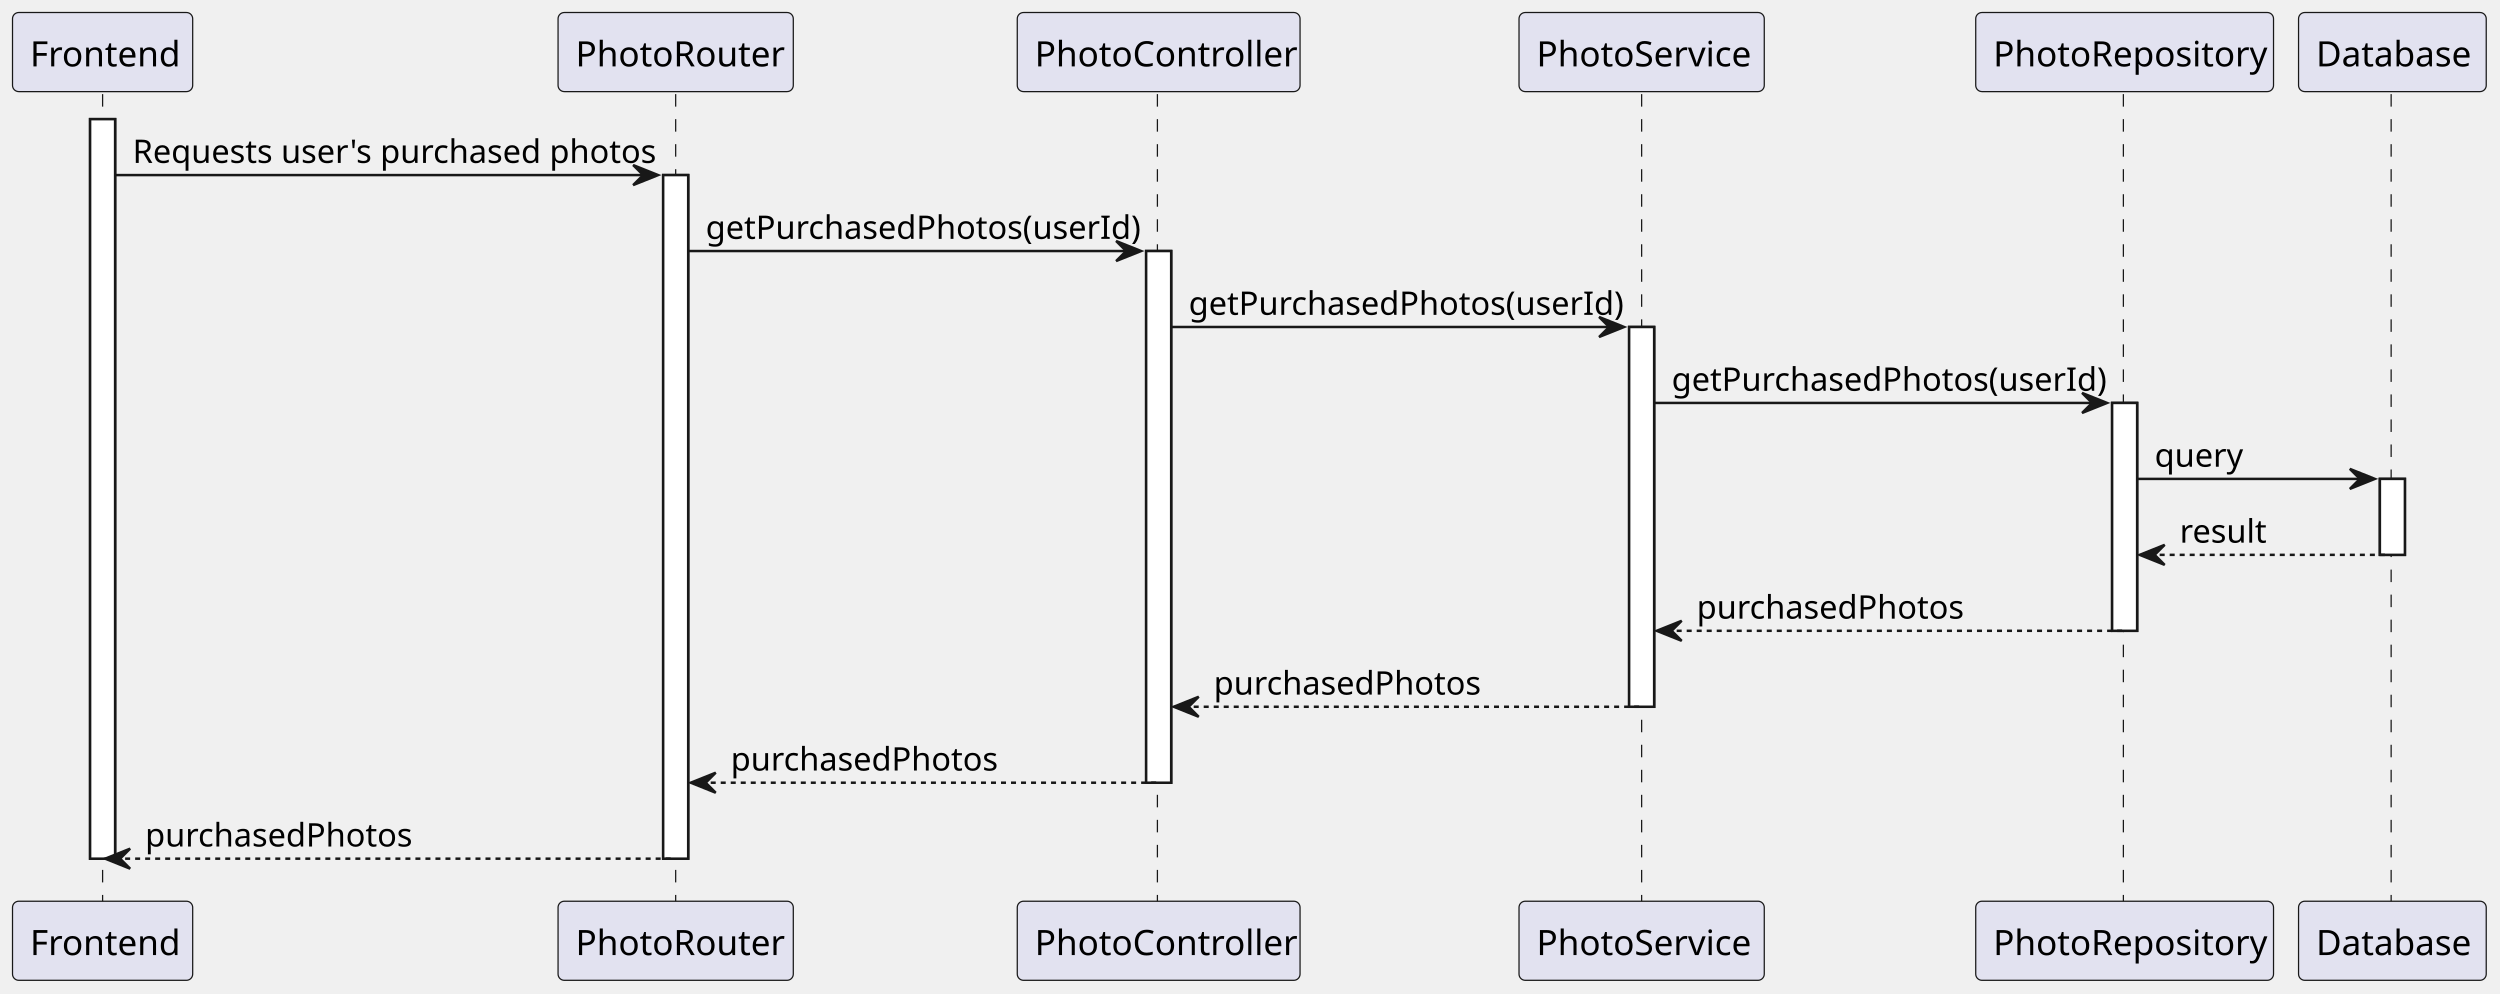
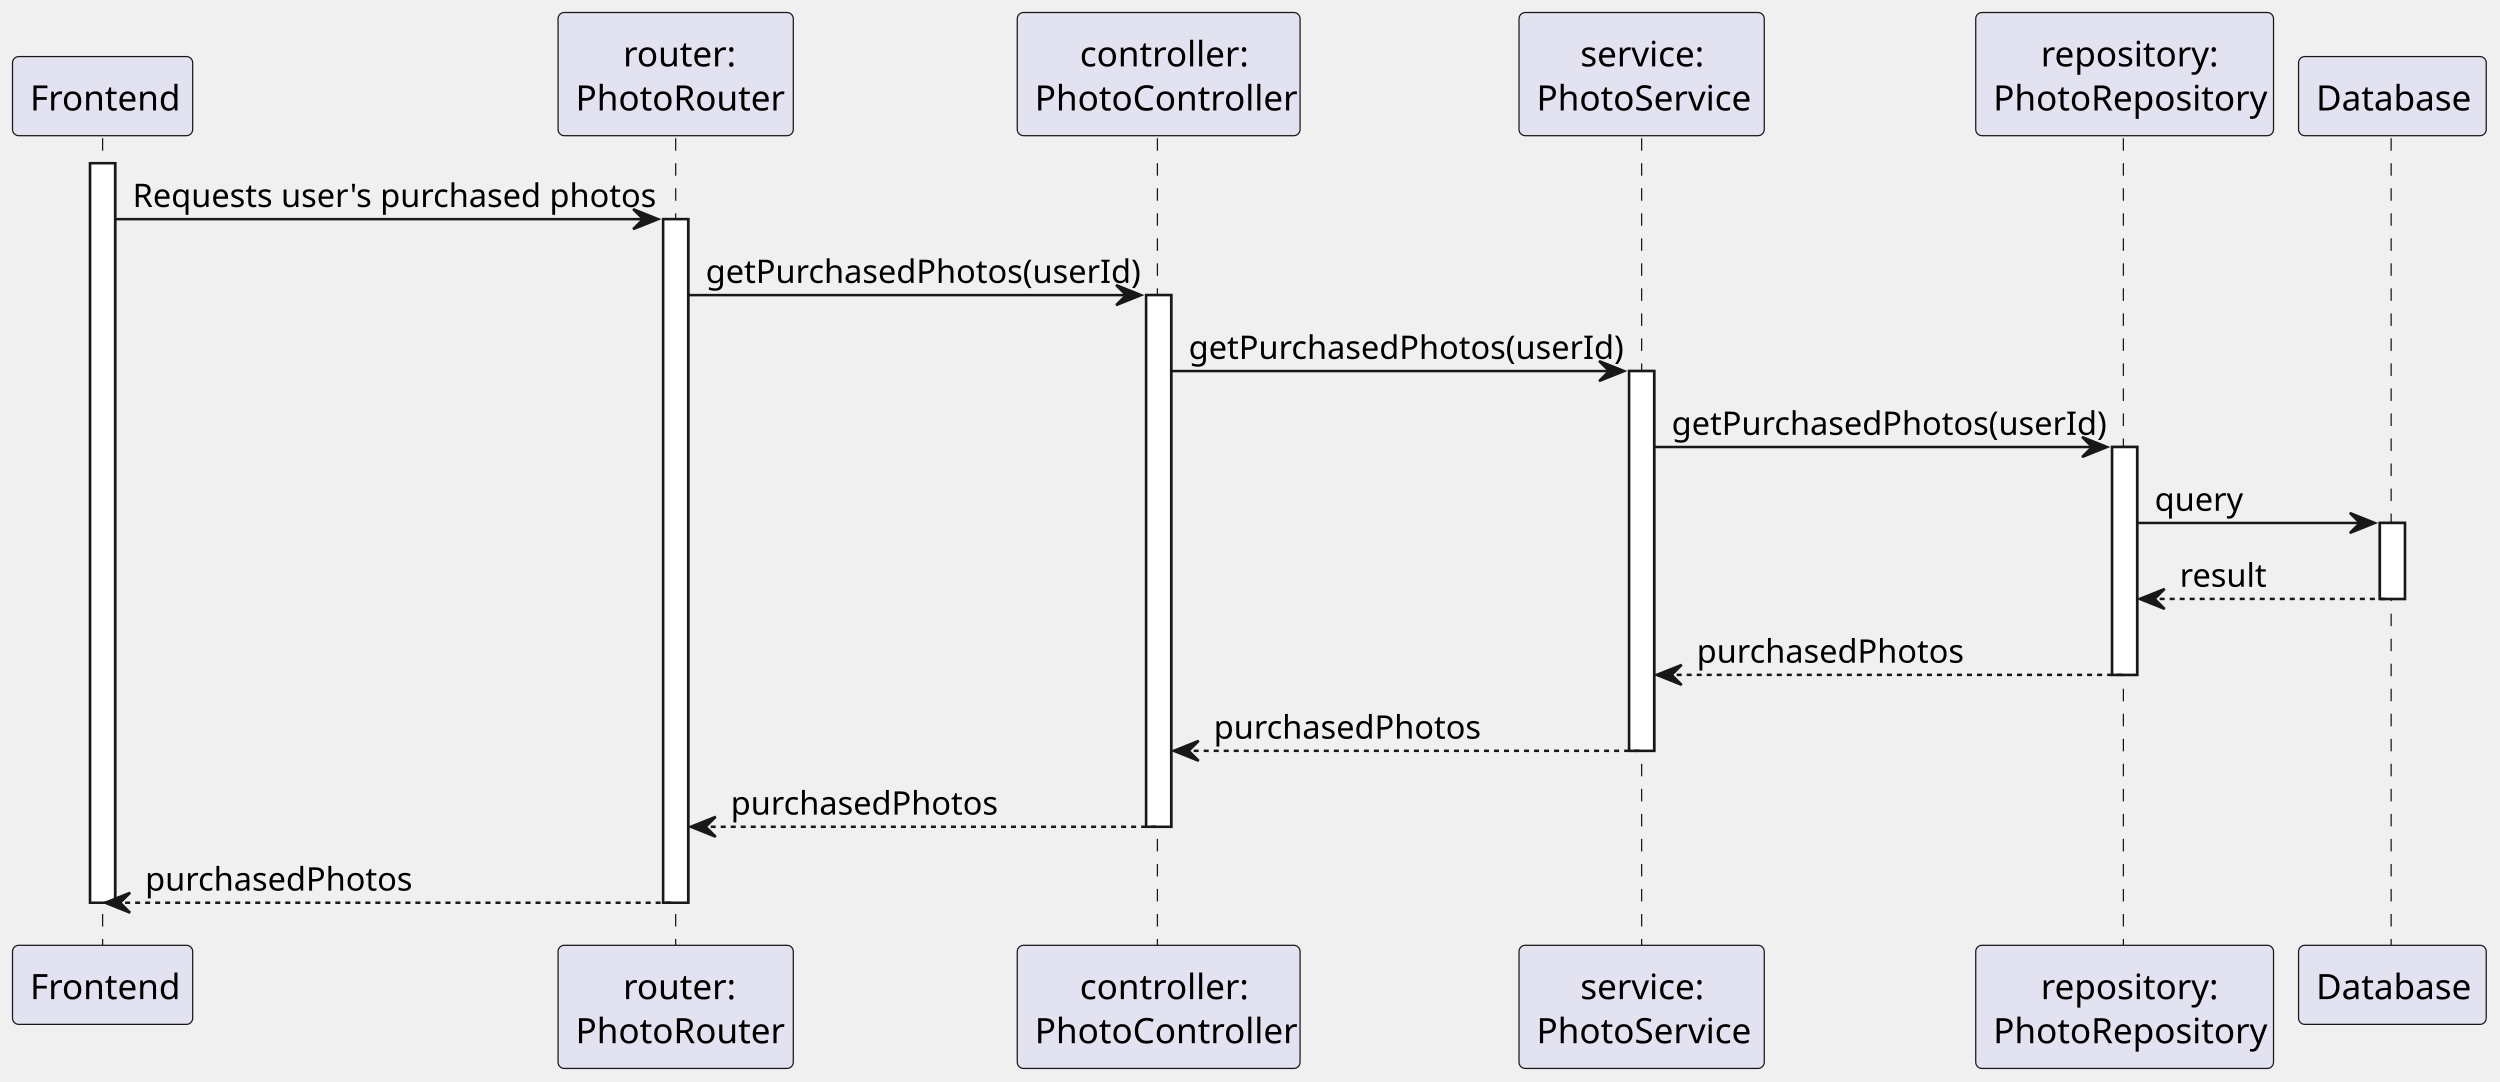
- <svg xmlns="http://www.w3.org/2000/svg" contentStyleType="text/css" height="397px" preserveAspectRatio="none" style="width:999px;height:397px;background:#FFFFFF;" version="1.1" viewBox="0 0 999 397" width="999px" zoomAndPan="magnify">
+ <svg xmlns="http://www.w3.org/2000/svg" contentStyleType="text/css" height="432px" preserveAspectRatio="none" style="width:999px;height:432px;background:#FFFFFF;" version="1.1" viewBox="0 0 999 432" width="999px" zoomAndPan="magnify">
  <defs />
  <g>
-     <rect fill="#FFFFFF" height="295.516" style="stroke:#181818;stroke-width:1.0;" width="10" x="36" y="47.609" />
-     <rect fill="#FFFFFF" height="273.164" style="stroke:#181818;stroke-width:1.0;" width="10" x="265" y="69.961" />
-     <rect fill="#FFFFFF" height="212.461" style="stroke:#181818;stroke-width:1.0;" width="10" x="458" y="100.312" />
-     <rect fill="#FFFFFF" height="151.758" style="stroke:#181818;stroke-width:1.0;" width="10" x="651" y="130.664" />
-     <rect fill="#FFFFFF" height="91.055" style="stroke:#181818;stroke-width:1.0;" width="10" x="844" y="161.016" />
-     <rect fill="#FFFFFF" height="30.352" style="stroke:#181818;stroke-width:1.0;" width="10" x="951" y="191.367" />
-     <line style="stroke:#181818;stroke-width:0.5;stroke-dasharray:5.0,5.0;" x1="41" x2="41" y1="37.609" y2="361.125" />
-     <line style="stroke:#181818;stroke-width:0.5;stroke-dasharray:5.0,5.0;" x1="270" x2="270" y1="37.609" y2="361.125" />
-     <line style="stroke:#181818;stroke-width:0.5;stroke-dasharray:5.0,5.0;" x1="462.5" x2="462.5" y1="37.609" y2="361.125" />
-     <line style="stroke:#181818;stroke-width:0.5;stroke-dasharray:5.0,5.0;" x1="656" x2="656" y1="37.609" y2="361.125" />
-     <line style="stroke:#181818;stroke-width:0.5;stroke-dasharray:5.0,5.0;" x1="848.5" x2="848.5" y1="37.609" y2="361.125" />
-     <line style="stroke:#181818;stroke-width:0.5;stroke-dasharray:5.0,5.0;" x1="955.5" x2="955.5" y1="37.609" y2="361.125" />
-     <rect fill="#E2E2F0" height="31.609" rx="2.5" ry="2.5" style="stroke:#181818;stroke-width:0.5;" width="72" x="5" y="5" />
-     <text fill="#000000" font-family="sans-serif" font-size="14" lengthAdjust="spacing" textLength="58" x="12" y="26.533">Frontend</text>
-     <rect fill="#E2E2F0" height="31.609" rx="2.5" ry="2.5" style="stroke:#181818;stroke-width:0.5;" width="72" x="5" y="360.125" />
-     <text fill="#000000" font-family="sans-serif" font-size="14" lengthAdjust="spacing" textLength="58" x="12" y="381.658">Frontend</text>
-     <rect fill="#E2E2F0" height="31.609" rx="2.5" ry="2.5" style="stroke:#181818;stroke-width:0.5;" width="94" x="223" y="5" />
-     <text fill="#000000" font-family="sans-serif" font-size="14" lengthAdjust="spacing" textLength="80" x="230" y="26.533">PhotoRouter</text>
-     <rect fill="#E2E2F0" height="31.609" rx="2.5" ry="2.5" style="stroke:#181818;stroke-width:0.5;" width="94" x="223" y="360.125" />
-     <text fill="#000000" font-family="sans-serif" font-size="14" lengthAdjust="spacing" textLength="80" x="230" y="381.658">PhotoRouter</text>
-     <rect fill="#E2E2F0" height="31.609" rx="2.5" ry="2.5" style="stroke:#181818;stroke-width:0.5;" width="113" x="406.5" y="5" />
-     <text fill="#000000" font-family="sans-serif" font-size="14" lengthAdjust="spacing" textLength="99" x="413.5" y="26.533">PhotoController</text>
-     <rect fill="#E2E2F0" height="31.609" rx="2.5" ry="2.5" style="stroke:#181818;stroke-width:0.5;" width="113" x="406.5" y="360.125" />
-     <text fill="#000000" font-family="sans-serif" font-size="14" lengthAdjust="spacing" textLength="99" x="413.5" y="381.658">PhotoController</text>
-     <rect fill="#E2E2F0" height="31.609" rx="2.5" ry="2.5" style="stroke:#181818;stroke-width:0.5;" width="98" x="607" y="5" />
-     <text fill="#000000" font-family="sans-serif" font-size="14" lengthAdjust="spacing" textLength="84" x="614" y="26.533">PhotoService</text>
-     <rect fill="#E2E2F0" height="31.609" rx="2.5" ry="2.5" style="stroke:#181818;stroke-width:0.5;" width="98" x="607" y="360.125" />
-     <text fill="#000000" font-family="sans-serif" font-size="14" lengthAdjust="spacing" textLength="84" x="614" y="381.658">PhotoService</text>
-     <rect fill="#E2E2F0" height="31.609" rx="2.5" ry="2.5" style="stroke:#181818;stroke-width:0.5;" width="119" x="789.5" y="5" />
-     <text fill="#000000" font-family="sans-serif" font-size="14" lengthAdjust="spacing" textLength="105" x="796.5" y="26.533">PhotoRepository</text>
-     <rect fill="#E2E2F0" height="31.609" rx="2.5" ry="2.5" style="stroke:#181818;stroke-width:0.5;" width="119" x="789.5" y="360.125" />
-     <text fill="#000000" font-family="sans-serif" font-size="14" lengthAdjust="spacing" textLength="105" x="796.5" y="381.658">PhotoRepository</text>
-     <rect fill="#E2E2F0" height="31.609" rx="2.5" ry="2.5" style="stroke:#181818;stroke-width:0.5;" width="75" x="918.5" y="5" />
-     <text fill="#000000" font-family="sans-serif" font-size="14" lengthAdjust="spacing" textLength="61" x="925.5" y="26.533">Database</text>
-     <rect fill="#E2E2F0" height="31.609" rx="2.5" ry="2.5" style="stroke:#181818;stroke-width:0.5;" width="75" x="918.5" y="360.125" />
-     <text fill="#000000" font-family="sans-serif" font-size="14" lengthAdjust="spacing" textLength="61" x="925.5" y="381.658">Database</text>
-     <rect fill="#FFFFFF" height="295.516" style="stroke:#181818;stroke-width:1.0;" width="10" x="36" y="47.609" />
-     <rect fill="#FFFFFF" height="273.164" style="stroke:#181818;stroke-width:1.0;" width="10" x="265" y="69.961" />
-     <rect fill="#FFFFFF" height="212.461" style="stroke:#181818;stroke-width:1.0;" width="10" x="458" y="100.312" />
-     <rect fill="#FFFFFF" height="151.758" style="stroke:#181818;stroke-width:1.0;" width="10" x="651" y="130.664" />
-     <rect fill="#FFFFFF" height="91.055" style="stroke:#181818;stroke-width:1.0;" width="10" x="844" y="161.016" />
-     <rect fill="#FFFFFF" height="30.352" style="stroke:#181818;stroke-width:1.0;" width="10" x="951" y="191.367" />
-     <polygon fill="#181818" points="253,65.961,263,69.961,253,73.961,257,69.961" style="stroke:#181818;stroke-width:1.0;" />
-     <line style="stroke:#181818;stroke-width:1.0;" x1="46" x2="259" y1="69.961" y2="69.961" />
-     <text fill="#000000" font-family="sans-serif" font-size="13" lengthAdjust="spacing" textLength="200" x="53" y="65.105">Requests user's purchased photos</text>
-     <polygon fill="#181818" points="446,96.312,456,100.312,446,104.312,450,100.312" style="stroke:#181818;stroke-width:1.0;" />
-     <line style="stroke:#181818;stroke-width:1.0;" x1="275" x2="452" y1="100.312" y2="100.312" />
-     <text fill="#000000" font-family="sans-serif" font-size="13" lengthAdjust="spacing" textLength="164" x="282" y="95.456">getPurchasedPhotos(userId)</text>
-     <polygon fill="#181818" points="639,126.664,649,130.664,639,134.664,643,130.664" style="stroke:#181818;stroke-width:1.0;" />
-     <line style="stroke:#181818;stroke-width:1.0;" x1="468" x2="645" y1="130.664" y2="130.664" />
-     <text fill="#000000" font-family="sans-serif" font-size="13" lengthAdjust="spacing" textLength="164" x="475" y="125.808">getPurchasedPhotos(userId)</text>
-     <polygon fill="#181818" points="832,157.016,842,161.016,832,165.016,836,161.016" style="stroke:#181818;stroke-width:1.0;" />
-     <line style="stroke:#181818;stroke-width:1.0;" x1="661" x2="838" y1="161.016" y2="161.016" />
-     <text fill="#000000" font-family="sans-serif" font-size="13" lengthAdjust="spacing" textLength="164" x="668" y="156.159">getPurchasedPhotos(userId)</text>
-     <polygon fill="#181818" points="939,187.367,949,191.367,939,195.367,943,191.367" style="stroke:#181818;stroke-width:1.0;" />
-     <line style="stroke:#181818;stroke-width:1.0;" x1="854" x2="945" y1="191.367" y2="191.367" />
-     <text fill="#000000" font-family="sans-serif" font-size="13" lengthAdjust="spacing" textLength="32" x="861" y="186.511">query</text>
-     <polygon fill="#181818" points="865,217.719,855,221.719,865,225.719,861,221.719" style="stroke:#181818;stroke-width:1.0;" />
-     <line style="stroke:#181818;stroke-width:1.0;stroke-dasharray:2.0,2.0;" x1="859" x2="955" y1="221.719" y2="221.719" />
-     <text fill="#000000" font-family="sans-serif" font-size="13" lengthAdjust="spacing" textLength="32" x="871" y="216.862">result</text>
-     <polygon fill="#181818" points="672,248.07,662,252.07,672,256.07,668,252.07" style="stroke:#181818;stroke-width:1.0;" />
-     <line style="stroke:#181818;stroke-width:1.0;stroke-dasharray:2.0,2.0;" x1="666" x2="848" y1="252.07" y2="252.07" />
-     <text fill="#000000" font-family="sans-serif" font-size="13" lengthAdjust="spacing" textLength="101" x="678" y="247.214">purchasedPhotos</text>
-     <polygon fill="#181818" points="479,278.422,469,282.422,479,286.422,475,282.422" style="stroke:#181818;stroke-width:1.0;" />
-     <line style="stroke:#181818;stroke-width:1.0;stroke-dasharray:2.0,2.0;" x1="473" x2="655" y1="282.422" y2="282.422" />
-     <text fill="#000000" font-family="sans-serif" font-size="13" lengthAdjust="spacing" textLength="101" x="485" y="277.565">purchasedPhotos</text>
-     <polygon fill="#181818" points="286,308.773,276,312.773,286,316.773,282,312.773" style="stroke:#181818;stroke-width:1.0;" />
-     <line style="stroke:#181818;stroke-width:1.0;stroke-dasharray:2.0,2.0;" x1="280" x2="462" y1="312.773" y2="312.773" />
-     <text fill="#000000" font-family="sans-serif" font-size="13" lengthAdjust="spacing" textLength="101" x="292" y="307.917">purchasedPhotos</text>
-     <polygon fill="#181818" points="52,339.125,42,343.125,52,347.125,48,343.125" style="stroke:#181818;stroke-width:1.0;" />
-     <line style="stroke:#181818;stroke-width:1.0;stroke-dasharray:2.0,2.0;" x1="46" x2="269" y1="343.125" y2="343.125" />
-     <text fill="#000000" font-family="sans-serif" font-size="13" lengthAdjust="spacing" textLength="101" x="58" y="338.269">purchasedPhotos</text>
+     <rect fill="#FFFFFF" height="295.516" style="stroke:#181818;stroke-width:1.0;" width="10" x="36" y="65.219" />
+     <rect fill="#FFFFFF" height="273.164" style="stroke:#181818;stroke-width:1.0;" width="10" x="265" y="87.57" />
+     <rect fill="#FFFFFF" height="212.461" style="stroke:#181818;stroke-width:1.0;" width="10" x="458" y="117.922" />
+     <rect fill="#FFFFFF" height="151.758" style="stroke:#181818;stroke-width:1.0;" width="10" x="651" y="148.273" />
+     <rect fill="#FFFFFF" height="91.055" style="stroke:#181818;stroke-width:1.0;" width="10" x="844" y="178.625" />
+     <rect fill="#FFFFFF" height="30.352" style="stroke:#181818;stroke-width:1.0;" width="10" x="951" y="208.977" />
+     <line style="stroke:#181818;stroke-width:0.5;stroke-dasharray:5.0,5.0;" x1="41" x2="41" y1="55.219" y2="378.734" />
+     <line style="stroke:#181818;stroke-width:0.5;stroke-dasharray:5.0,5.0;" x1="270" x2="270" y1="55.219" y2="378.734" />
+     <line style="stroke:#181818;stroke-width:0.5;stroke-dasharray:5.0,5.0;" x1="462.5" x2="462.5" y1="55.219" y2="378.734" />
+     <line style="stroke:#181818;stroke-width:0.5;stroke-dasharray:5.0,5.0;" x1="656" x2="656" y1="55.219" y2="378.734" />
+     <line style="stroke:#181818;stroke-width:0.5;stroke-dasharray:5.0,5.0;" x1="848.5" x2="848.5" y1="55.219" y2="378.734" />
+     <line style="stroke:#181818;stroke-width:0.5;stroke-dasharray:5.0,5.0;" x1="955.5" x2="955.5" y1="55.219" y2="378.734" />
+     <rect fill="#E2E2F0" height="31.609" rx="2.5" ry="2.5" style="stroke:#181818;stroke-width:0.5;" width="72" x="5" y="22.609" />
+     <text fill="#000000" font-family="sans-serif" font-size="14" lengthAdjust="spacing" textLength="58" x="12" y="44.143">Frontend</text>
+     <rect fill="#E2E2F0" height="31.609" rx="2.5" ry="2.5" style="stroke:#181818;stroke-width:0.5;" width="72" x="5" y="377.734" />
+     <text fill="#000000" font-family="sans-serif" font-size="14" lengthAdjust="spacing" textLength="58" x="12" y="399.268">Frontend</text>
+     <rect fill="#E2E2F0" height="49.219" rx="2.5" ry="2.5" style="stroke:#181818;stroke-width:0.5;" width="94" x="223" y="5" />
+     <text fill="#000000" font-family="sans-serif" font-size="14" lengthAdjust="spacing" textLength="42" x="249" y="26.533">router:</text>
+     <text fill="#000000" font-family="sans-serif" font-size="14" lengthAdjust="spacing" textLength="80" x="230" y="44.143">PhotoRouter</text>
+     <rect fill="#E2E2F0" height="49.219" rx="2.5" ry="2.5" style="stroke:#181818;stroke-width:0.5;" width="94" x="223" y="377.734" />
+     <text fill="#000000" font-family="sans-serif" font-size="14" lengthAdjust="spacing" textLength="42" x="249" y="399.268">router:</text>
+     <text fill="#000000" font-family="sans-serif" font-size="14" lengthAdjust="spacing" textLength="80" x="230" y="416.877">PhotoRouter</text>
+     <rect fill="#E2E2F0" height="49.219" rx="2.5" ry="2.5" style="stroke:#181818;stroke-width:0.5;" width="113" x="406.5" y="5" />
+     <text fill="#000000" font-family="sans-serif" font-size="14" lengthAdjust="spacing" textLength="63" x="431.5" y="26.533">controller:</text>
+     <text fill="#000000" font-family="sans-serif" font-size="14" lengthAdjust="spacing" textLength="99" x="413.5" y="44.143">PhotoController</text>
+     <rect fill="#E2E2F0" height="49.219" rx="2.5" ry="2.5" style="stroke:#181818;stroke-width:0.5;" width="113" x="406.5" y="377.734" />
+     <text fill="#000000" font-family="sans-serif" font-size="14" lengthAdjust="spacing" textLength="63" x="431.5" y="399.268">controller:</text>
+     <text fill="#000000" font-family="sans-serif" font-size="14" lengthAdjust="spacing" textLength="99" x="413.5" y="416.877">PhotoController</text>
+     <rect fill="#E2E2F0" height="49.219" rx="2.5" ry="2.5" style="stroke:#181818;stroke-width:0.5;" width="98" x="607" y="5" />
+     <text fill="#000000" font-family="sans-serif" font-size="14" lengthAdjust="spacing" textLength="49" x="631.5" y="26.533">service:</text>
+     <text fill="#000000" font-family="sans-serif" font-size="14" lengthAdjust="spacing" textLength="84" x="614" y="44.143">PhotoService</text>
+     <rect fill="#E2E2F0" height="49.219" rx="2.5" ry="2.5" style="stroke:#181818;stroke-width:0.5;" width="98" x="607" y="377.734" />
+     <text fill="#000000" font-family="sans-serif" font-size="14" lengthAdjust="spacing" textLength="49" x="631.5" y="399.268">service:</text>
+     <text fill="#000000" font-family="sans-serif" font-size="14" lengthAdjust="spacing" textLength="84" x="614" y="416.877">PhotoService</text>
+     <rect fill="#E2E2F0" height="49.219" rx="2.5" ry="2.5" style="stroke:#181818;stroke-width:0.5;" width="119" x="789.5" y="5" />
+     <text fill="#000000" font-family="sans-serif" font-size="14" lengthAdjust="spacing" textLength="67" x="815.5" y="26.533">repository:</text>
+     <text fill="#000000" font-family="sans-serif" font-size="14" lengthAdjust="spacing" textLength="105" x="796.5" y="44.143">PhotoRepository</text>
+     <rect fill="#E2E2F0" height="49.219" rx="2.5" ry="2.5" style="stroke:#181818;stroke-width:0.5;" width="119" x="789.5" y="377.734" />
+     <text fill="#000000" font-family="sans-serif" font-size="14" lengthAdjust="spacing" textLength="67" x="815.5" y="399.268">repository:</text>
+     <text fill="#000000" font-family="sans-serif" font-size="14" lengthAdjust="spacing" textLength="105" x="796.5" y="416.877">PhotoRepository</text>
+     <rect fill="#E2E2F0" height="31.609" rx="2.5" ry="2.5" style="stroke:#181818;stroke-width:0.5;" width="75" x="918.5" y="22.609" />
+     <text fill="#000000" font-family="sans-serif" font-size="14" lengthAdjust="spacing" textLength="61" x="925.5" y="44.143">Database</text>
+     <rect fill="#E2E2F0" height="31.609" rx="2.5" ry="2.5" style="stroke:#181818;stroke-width:0.5;" width="75" x="918.5" y="377.734" />
+     <text fill="#000000" font-family="sans-serif" font-size="14" lengthAdjust="spacing" textLength="61" x="925.5" y="399.268">Database</text>
+     <rect fill="#FFFFFF" height="295.516" style="stroke:#181818;stroke-width:1.0;" width="10" x="36" y="65.219" />
+     <rect fill="#FFFFFF" height="273.164" style="stroke:#181818;stroke-width:1.0;" width="10" x="265" y="87.57" />
+     <rect fill="#FFFFFF" height="212.461" style="stroke:#181818;stroke-width:1.0;" width="10" x="458" y="117.922" />
+     <rect fill="#FFFFFF" height="151.758" style="stroke:#181818;stroke-width:1.0;" width="10" x="651" y="148.273" />
+     <rect fill="#FFFFFF" height="91.055" style="stroke:#181818;stroke-width:1.0;" width="10" x="844" y="178.625" />
+     <rect fill="#FFFFFF" height="30.352" style="stroke:#181818;stroke-width:1.0;" width="10" x="951" y="208.977" />
+     <polygon fill="#181818" points="253,83.57,263,87.57,253,91.57,257,87.57" style="stroke:#181818;stroke-width:1.0;" />
+     <line style="stroke:#181818;stroke-width:1.0;" x1="46" x2="259" y1="87.57" y2="87.57" />
+     <text fill="#000000" font-family="sans-serif" font-size="13" lengthAdjust="spacing" textLength="200" x="53" y="82.714">Requests user's purchased photos</text>
+     <polygon fill="#181818" points="446,113.922,456,117.922,446,121.922,450,117.922" style="stroke:#181818;stroke-width:1.0;" />
+     <line style="stroke:#181818;stroke-width:1.0;" x1="275" x2="452" y1="117.922" y2="117.922" />
+     <text fill="#000000" font-family="sans-serif" font-size="13" lengthAdjust="spacing" textLength="164" x="282" y="113.065">getPurchasedPhotos(userId)</text>
+     <polygon fill="#181818" points="639,144.273,649,148.273,639,152.273,643,148.273" style="stroke:#181818;stroke-width:1.0;" />
+     <line style="stroke:#181818;stroke-width:1.0;" x1="468" x2="645" y1="148.273" y2="148.273" />
+     <text fill="#000000" font-family="sans-serif" font-size="13" lengthAdjust="spacing" textLength="164" x="475" y="143.417">getPurchasedPhotos(userId)</text>
+     <polygon fill="#181818" points="832,174.625,842,178.625,832,182.625,836,178.625" style="stroke:#181818;stroke-width:1.0;" />
+     <line style="stroke:#181818;stroke-width:1.0;" x1="661" x2="838" y1="178.625" y2="178.625" />
+     <text fill="#000000" font-family="sans-serif" font-size="13" lengthAdjust="spacing" textLength="164" x="668" y="173.769">getPurchasedPhotos(userId)</text>
+     <polygon fill="#181818" points="939,204.977,949,208.977,939,212.977,943,208.977" style="stroke:#181818;stroke-width:1.0;" />
+     <line style="stroke:#181818;stroke-width:1.0;" x1="854" x2="945" y1="208.977" y2="208.977" />
+     <text fill="#000000" font-family="sans-serif" font-size="13" lengthAdjust="spacing" textLength="32" x="861" y="204.12">query</text>
+     <polygon fill="#181818" points="865,235.328,855,239.328,865,243.328,861,239.328" style="stroke:#181818;stroke-width:1.0;" />
+     <line style="stroke:#181818;stroke-width:1.0;stroke-dasharray:2.0,2.0;" x1="859" x2="955" y1="239.328" y2="239.328" />
+     <text fill="#000000" font-family="sans-serif" font-size="13" lengthAdjust="spacing" textLength="32" x="871" y="234.472">result</text>
+     <polygon fill="#181818" points="672,265.68,662,269.68,672,273.68,668,269.68" style="stroke:#181818;stroke-width:1.0;" />
+     <line style="stroke:#181818;stroke-width:1.0;stroke-dasharray:2.0,2.0;" x1="666" x2="848" y1="269.68" y2="269.68" />
+     <text fill="#000000" font-family="sans-serif" font-size="13" lengthAdjust="spacing" textLength="101" x="678" y="264.823">purchasedPhotos</text>
+     <polygon fill="#181818" points="479,296.031,469,300.031,479,304.031,475,300.031" style="stroke:#181818;stroke-width:1.0;" />
+     <line style="stroke:#181818;stroke-width:1.0;stroke-dasharray:2.0,2.0;" x1="473" x2="655" y1="300.031" y2="300.031" />
+     <text fill="#000000" font-family="sans-serif" font-size="13" lengthAdjust="spacing" textLength="101" x="485" y="295.175">purchasedPhotos</text>
+     <polygon fill="#181818" points="286,326.383,276,330.383,286,334.383,282,330.383" style="stroke:#181818;stroke-width:1.0;" />
+     <line style="stroke:#181818;stroke-width:1.0;stroke-dasharray:2.0,2.0;" x1="280" x2="462" y1="330.383" y2="330.383" />
+     <text fill="#000000" font-family="sans-serif" font-size="13" lengthAdjust="spacing" textLength="101" x="292" y="325.526">purchasedPhotos</text>
+     <polygon fill="#181818" points="52,356.734,42,360.734,52,364.734,48,360.734" style="stroke:#181818;stroke-width:1.0;" />
+     <line style="stroke:#181818;stroke-width:1.0;stroke-dasharray:2.0,2.0;" x1="46" x2="269" y1="360.734" y2="360.734" />
+     <text fill="#000000" font-family="sans-serif" font-size="13" lengthAdjust="spacing" textLength="101" x="58" y="355.878">purchasedPhotos</text>
  </g>
</svg>
